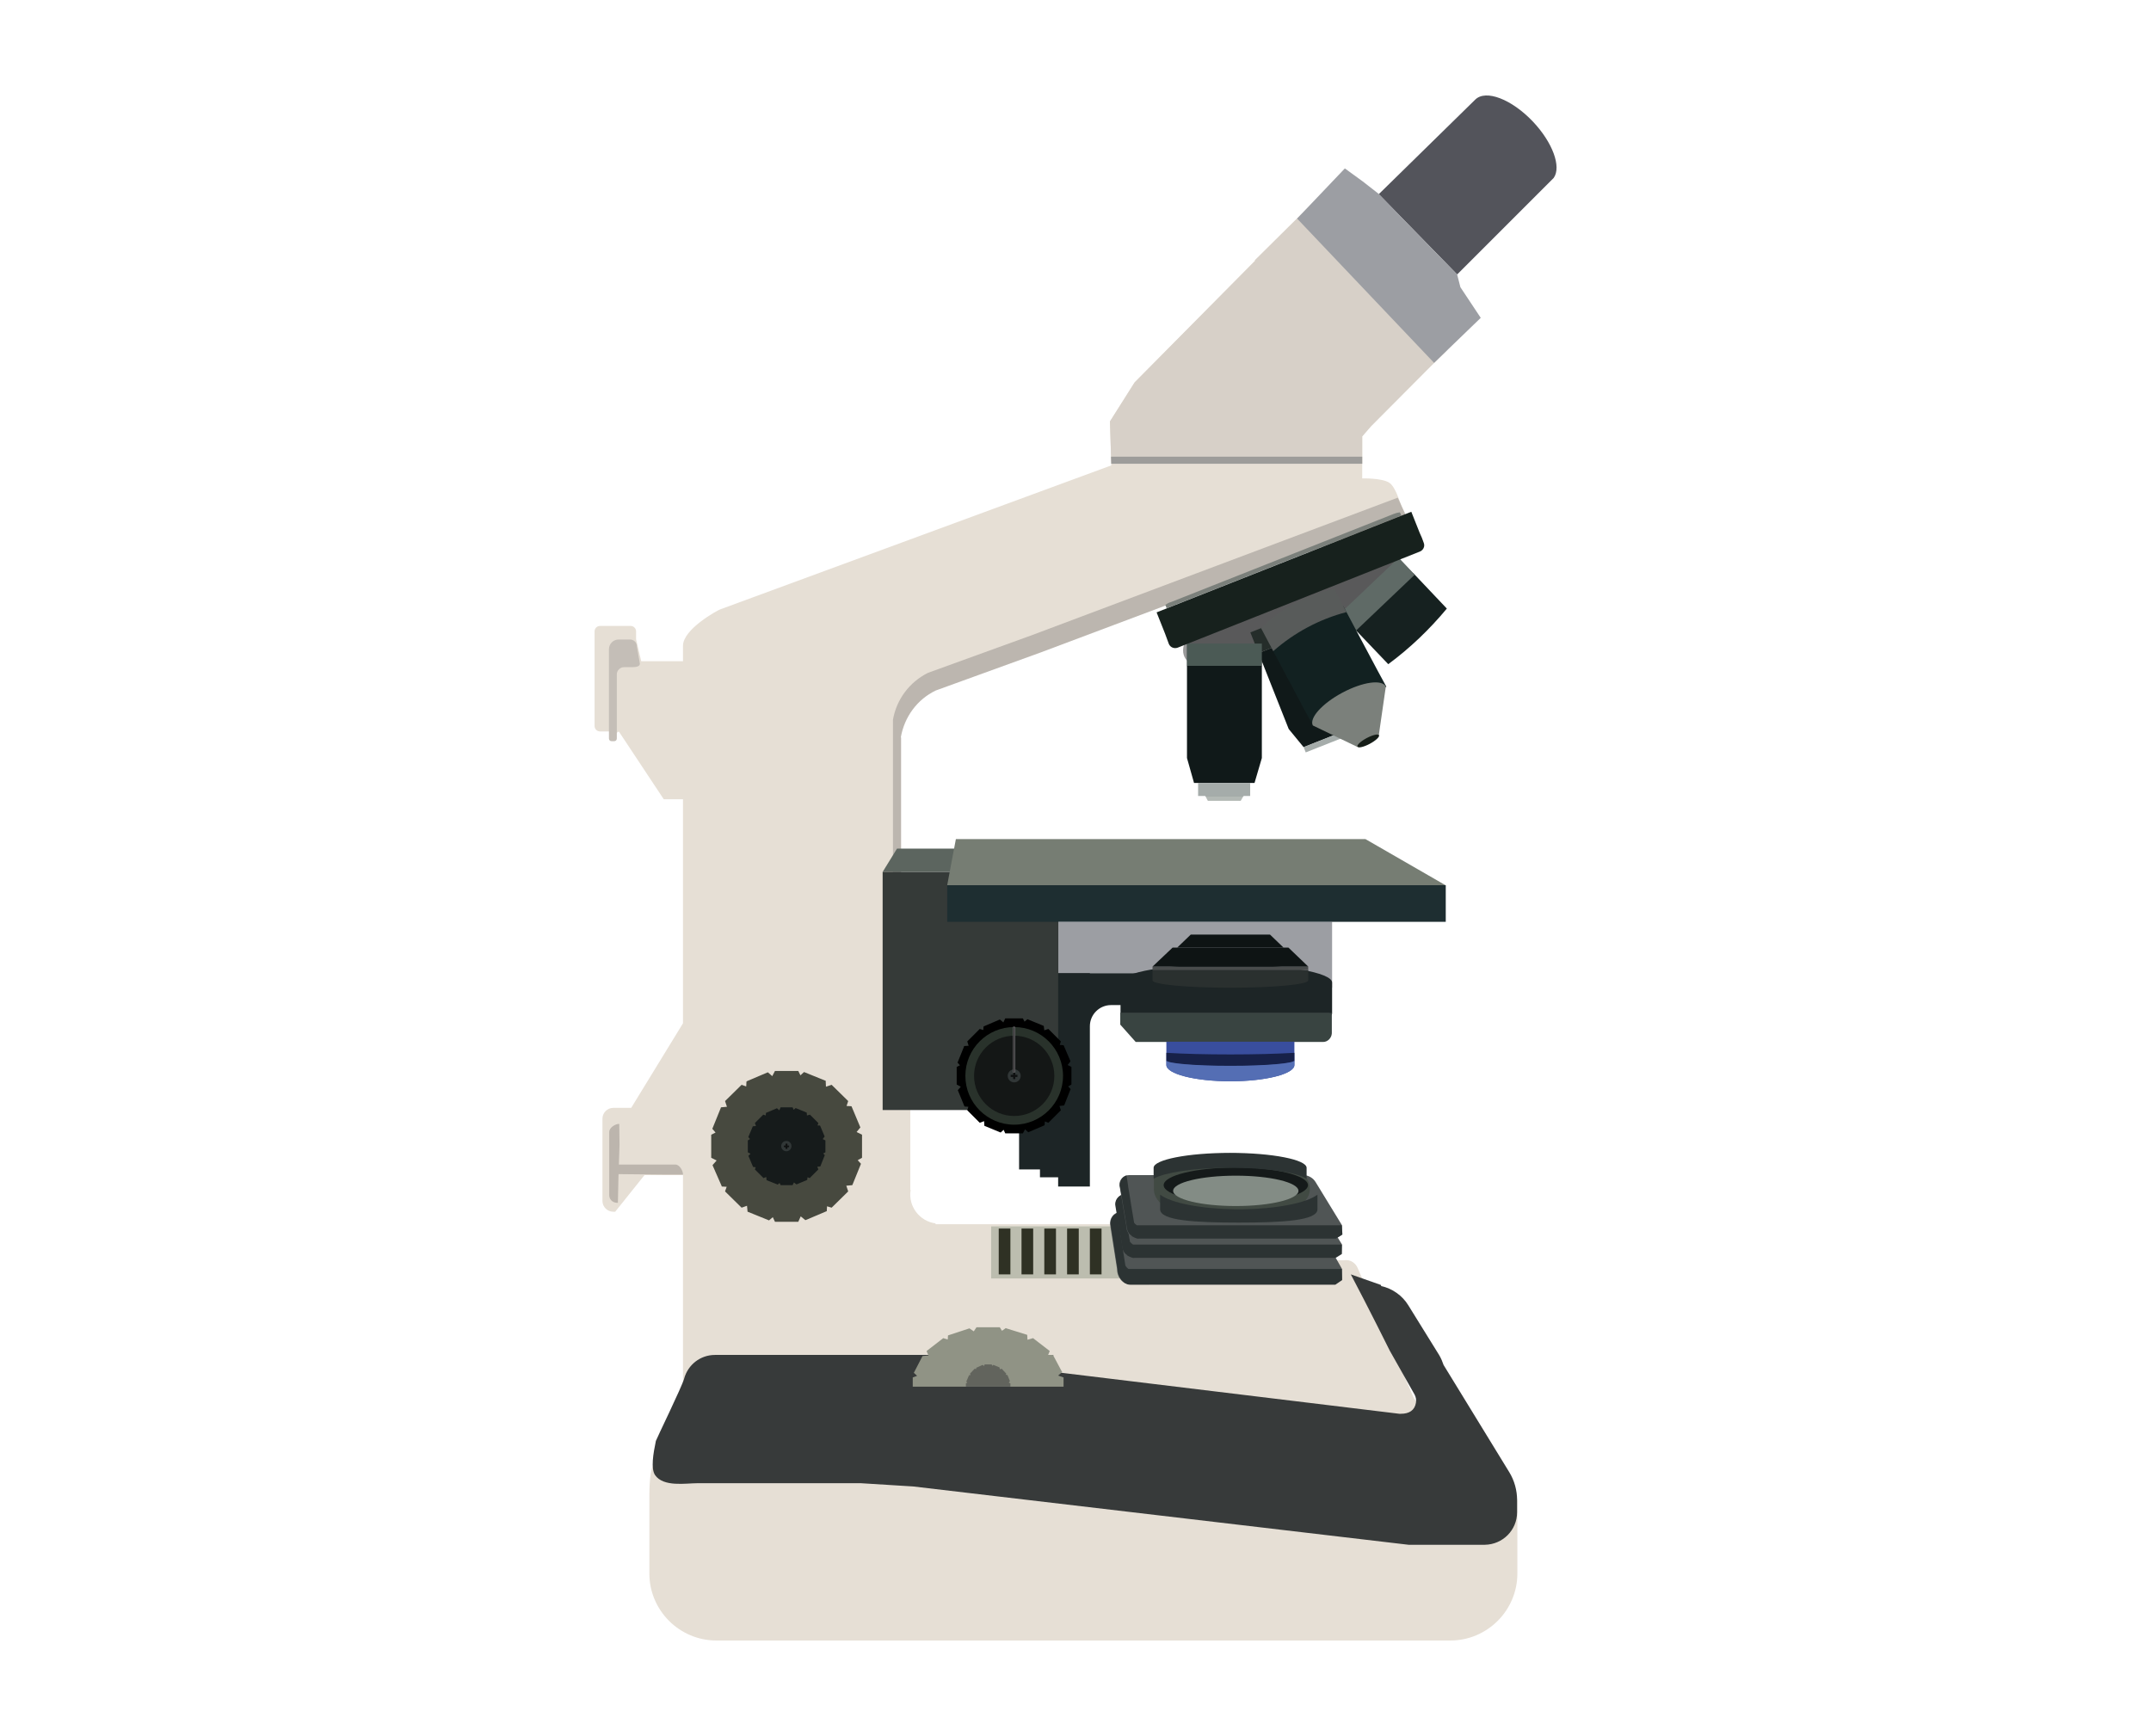
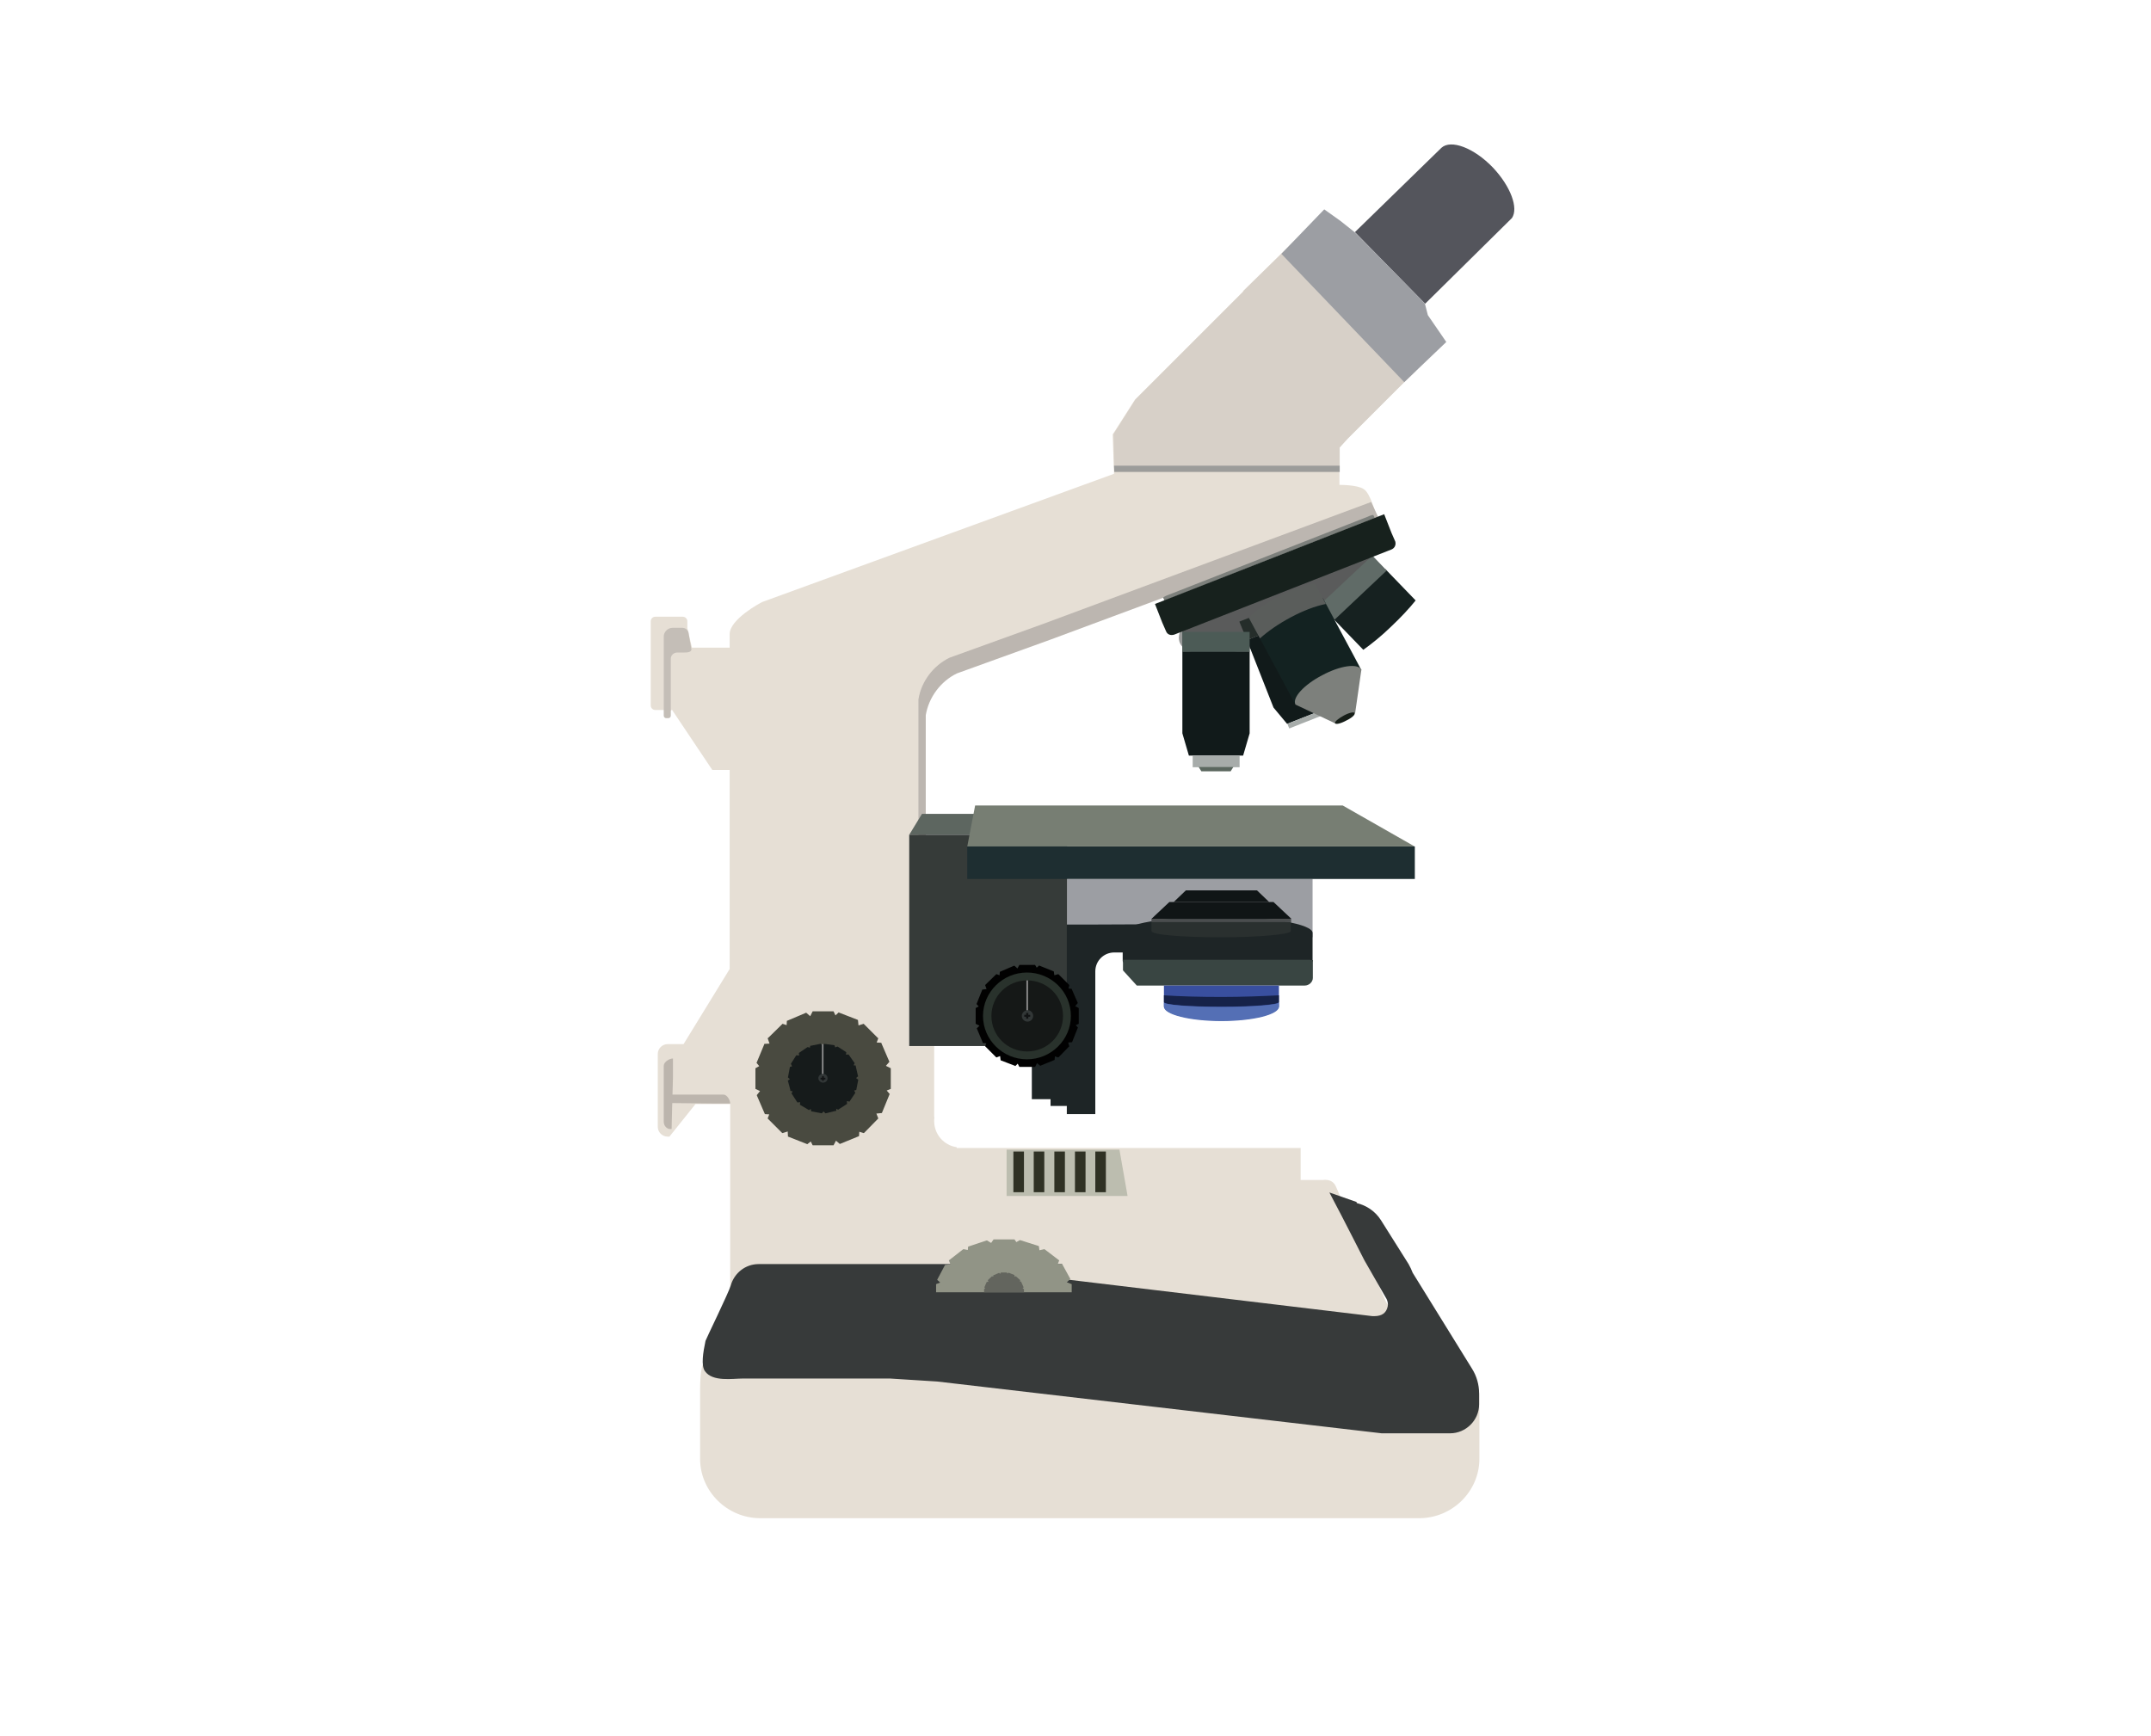
- <svg xmlns="http://www.w3.org/2000/svg" version="1.1" id="body" x="0px" y="0px" viewBox="0 0 793 640.1" style="enable-background:new 0 0 793 640.1;" xml:space="preserve">
-   <style type="text/css">
- 	.st0{fill:#E6DFD5;}
- 	.st1{fill:none;}
- 	.st2{fill:#BCB6AF;}
- 	.st3{fill:#ADA598;}
- 	.st4{fill:#D7D0C8;}
- 	.st5{fill:#9D9C9A;}
- 	.st6{fill:#BCB5AD;}
- 	.st7{fill:#C4BEB7;}
- 	.st8{fill:#373A3A;}
- 	.st9{fill:#53545B;}
- 	.st10{fill:#9C9EA3;}
- 	.st11{fill:#5C655F;}
- 	.st12{fill:#353A38;}
- 	.st13{fill:#1E2E31;}
- 	.st14{fill:#767D73;}
- 	.st15{fill:#47493F;}
- 	.st16{fill:#909385;}
- 	.st17{fill:#62645D;}
- 	.st18{fill:#161B1B;}
- 	.st19{fill:#313737;}
- 	.st20{fill:#0F1111;}
- 	.st21{fill:#1D2526;}
- 	.st22{fill:#2A302F;}
- 	.st23{fill:#494C4C;}
- 	.st24{fill:#0E1414;}
- 	.st25{fill:#394441;}
- 	.st26{fill:#394E9E;}
- 	.st27{fill:#172149;}
- 	.st28{fill:#546EB4;}
- 	.st29{fill:#29322B;}
- 	.st30{fill:#141716;}
- 	.st31{fill:#231F20;stroke:#6D6E71;stroke-width:0.25;stroke-miterlimit:10;}
- 	.st32{fill:#999999;}
- 	.st33{fill:#59595A;}
- 	.st34{fill:#101919;}
- 	.st35{fill:#A5ACAA;}
- 	.st36{fill:#252D2A;}
- 	.st37{fill:#162120;}
- 	.st38{fill:#5F6A66;}
- 	.st39{fill:#122121;}
- 	.st40{fill:#7B807B;}
- 	.st41{fill:#151D17;}
- 	.st42{fill:#585B5A;}
- 	.st43{opacity:0.46;fill:#5A665E;enable-background:new    ;}
- 	.st44{fill:#4B5A55;}
- 	.st45{fill:#17211D;}
- 	.st46{fill:#BCBDAF;}
- 	.st47{fill:#2F3124;}
- 	.st48{fill:#505555;}
- 	.st49{fill:#2C3333;}
- 	.st50{fill:#414A43;}
- 	.st51{fill:#151A1A;}
- 	.st52{fill:#838C85;}
- </style>
-   <path class="st0" d="M534.7,529.4c0,0-12.6-11.8-13.6-14.2l-20.6-47.7c-0.6-1.4-1.9-2.5-3.4-2.8l0,0H497c-0.6-0.1-1.1-0.1-1.7,0  h-9.1v-13.3H344.9v-0.3c-5.9-0.8-10.1-6.3-9.2-12.2c0-0.1,0-0.1,0-0.2h-0.1v-29.5h-4.4V270.9c1.3-7.5,6-14,12.9-17.3l38.6-14  L517.3,189c0,0-2.3-9.2-5.1-11c-2.8-1.8-10-1.6-10-1.6v-15.5l3.3-3.8l20.3-20.4l7.6-7.5l-5.6-9.3l-8.2-10l-5.8-6.5l-10.7-11.5  l-10.8-11.7l-8-5.7L462.6,96l0.1,0.1L418.3,141l-9.1,14.4l0.5,16.2l-144.2,53.1c-1.1,0.4-13.7,7.3-13.7,13.4v5.7h-15.4l-1.9-8.1  v-2.9c0-1.1-0.9-2-2-2h-11.3c-1.1,0-2,0.9-2,2v34.9c0,1.1,0.9,2,2,2h5.8v0.7l1-0.6h0.2l16.5,24.9h7.1v82.6l-19.1,31.2h-6.6  c-2.2,0-4,1.8-4,4v30.3c0,2.2,1.8,4,4,4h0.7l10.8-13.5l0.2,0h14V530c0,0.9,0.1,1.7,0.3,2.6c-4.6,2.6-9.2,3-11.4,7.8  c-1.4,3.1-1.3,10.1-1.3,13.7v26.1c0,13.6,11.1,24.7,24.7,24.7h270.6c13.6,0,24.7-11.1,24.7-24.7v-26.1  C559.4,545.2,548.3,529.4,534.7,529.4z" />
-   <line class="st1" x1="336.6" y1="410.2" x2="333.6" y2="410.2" />
-   <path class="st2" d="M332.1,271.9c1.3-7.5,6-14,12.9-17.3l38.6-14L518.3,190l-3-6.5l-134.6,50.6l-38.6,14  c-6.8,3.4-11.6,9.8-12.9,17.3v138.3h3V271.9z" />
-   <path class="st3" d="M440.7,142.1c3.2,0,3.2-5,0-5S437.5,142.1,440.7,142.1L440.7,142.1z" />
-   <polygon class="st4" points="502.2,171 502.2,160.9 505.5,157.1 525.8,136.7 533.3,129.2 527.8,119.9 519.6,109.9 513.8,103.4   503.1,91.9 492.3,80.2 484.3,74.5 462.6,96 462.8,96.1 418.3,141 409.2,155.4 409.7,171 " />
-   <polygon class="st5" points="409.6,168.4 409.7,171 502.2,171 502.2,168.4 " />
-   <path class="st6" d="M228.3,414.4c-1.5,0-3.7,1.4-3.7,3v23.1c-0.1,1.6,1.1,2.9,2.7,3h0.5l0.2-9.4l0.4-12L228.3,414.4L228.3,414.4z" />
-   <path class="st6" d="M251.8,433.1c0-1.5-1.3-3.7-2.8-3.7h-21.2c-1.5,0-2.8,1.2-2.8,2.7v0.8l19.6,0.2H251.8L251.8,433.1z" />
-   <path class="st7" d="M232.2,235.8h-4.1c-2,0-3.6,1.6-3.6,3.6l0,0v32.9c0,0.6,0.4,1,1,1h0.9c0.6,0,1-0.4,1-1v-23.6  c0-1.5,1.2-2.7,2.7-2.7h2.1c1.4,0,3.7,0.1,3.7-1.3l-1.1-6.3C234.8,236.9,233.7,235.8,232.2,235.8z" />
-   <path class="st8" d="M532.2,503.3c-0.4-1.2-0.9-2.4-1.6-3.6l-11.4-18.4c-2.2-3.6-5.9-6.2-10-7.1l-0.1-0.4l-11.1-3.9  c6.6,12.5,13.9,27.2,14.4,28.2l9.1,16.1c0.5,0.9,0.7,2,0.5,3.1c-0.5,2.7-2.4,4-5.6,4h-0.5l-130.2-15.8c0.3-2.2,1.3-4.2,2.7-5.9  H263.6c-5.4,0-10,3.6-11.4,8.8c-0.8,2.9-10.2,22.2-10.4,22.9c-1,4.8-1.9,10.2-0.3,12.6c3.1,4.5,11.4,3,15.5,3h60.4l19.3,1.2  l182.6,21.5h28.1c6.6-0.1,11.9-5.4,11.9-12v-4.5c0-3.6-1-7.2-2.9-10.3L532.2,503.3z" />
-   <path class="st9" d="M565.1,44.8c-7.8-8.2-17.3-11.9-21.2-8.1l-35.6,34.9l28.9,29.6l35.6-35.6C575.7,61.5,572.4,52.5,565.1,44.8z" />
-   <polygon class="st10" points="508.3,71.5 502.4,66.9 495.8,62.1 478.2,80.6 528.7,133.8 545.9,117.2 538.4,105.9 537.2,101.2   521.1,84.7 " />
-   <rect x="390.2" y="339.9" class="st10" width="100.9" height="24.3" />
-   <polygon class="st11" points="390.2,321.5 325.4,321.5 330.7,312.9 390.2,312.9 " />
-   <polygon class="st12" points="325.4,321.5 325.4,409.3 375.8,409.3 375.8,394.1 390.2,394.1 390.2,321.5 " />
-   <rect x="349.2" y="326.4" class="st13" width="183.8" height="13.5" />
-   <polygon class="st14" points="352.4,309.4 503.4,309.4 532.9,326.4 349.2,326.4 " />
-   <polygon class="st15" points="315.8,417.4 317.2,415.7 317.1,415.5 314,408.1 313.9,407.9 312.1,407.8 312.7,406 312.5,405.8   306.8,400.2 306.6,400 304.5,400.7 304.4,398.5 304.1,398.4 296.7,395.4 296.4,395.3 295.1,396.5 294.3,394.9 294,394.9 286,394.9   285.7,394.9 284.7,396.8 283.1,395.4 282.8,395.5 275.5,398.6 275.2,398.8 275.1,400.6 273.4,400 273.2,400.2 267.5,405.8   267.3,406 268,408.1 265.8,408.3 265.7,408.6 262.7,416 262.6,416.2 263.8,417.6 262.2,418.4 262.2,418.7 262.2,426.7 262.2,426.9   264.2,427.9 262.7,429.6 262.8,429.9 266,437.2 266.1,437.5 267.9,437.6 267.3,439.3 267.5,439.5 273.2,445.1 273.4,445.3   275.4,444.6 275.6,446.8 275.9,446.9 283.3,449.9 283.5,450 284.9,448.8 285.7,450.5 286,450.5 294,450.5 294.3,450.5 295.2,448.5   296.9,449.9 297.2,449.8 304.5,446.7 304.8,446.6 304.9,444.8 306.6,445.3 306.8,445.1 312.5,439.5 312.7,439.3 312,437.2   314.2,437 314.3,436.8 317.3,429.4 317.4,429.1 316.2,427.8 317.8,426.9 317.8,426.7 317.8,418.7 317.8,418.4 " />
-   <polygon class="st16" points="392.1,511.3 392.1,508.2 392.1,507.9 390.1,507.2 391.6,505.9 391.4,505.6 388.3,499.8 388.2,499.6   386.4,499.6 387,498.2 386.8,498 381.1,493.6 380.9,493.4 378.8,494 378.7,492.2 378.4,492.1 371,489.8 370.8,489.7 369.4,490.7   368.6,489.4 368.3,489.4 360.3,489.4 360,489.4 359,490.9 357.4,489.8 357.1,489.9 349.8,492.3 349.5,492.4 349.4,493.9   347.7,493.4 347.5,493.6 341.8,498 341.6,498.2 342.3,499.8 340.1,500 340,500.2 337,506 336.9,506.2 338.1,507.3 336.5,507.9   336.5,508.2 336.5,511.3 " />
-   <polygon class="st17" points="372.5,511.3 372.5,510.1 372.5,510.1 371.9,509.8 372.3,509.3 372.3,509.2 371.4,507 371.3,507   370.8,506.9 371,506.4 370.9,506.4 369.3,504.7 369.2,504.7 368.6,504.9 368.5,504.2 368.5,504.2 366.3,503.3 366.2,503.3   365.8,503.6 365.6,503.1 365.5,503.1 363.1,503.1 363,503.1 362.8,503.7 362.3,503.3 362.2,503.3 360,504.3 359.9,504.3   359.9,504.8 359.4,504.7 359.3,504.7 357.7,506.4 357.6,506.4 357.8,507 357.2,507.1 357.2,507.2 356.3,509.3 356.2,509.4   356.6,509.8 356.1,510.1 356.1,510.1 356.1,511.3 " />
-   <polygon class="st18" points="303.3,420 304,419.1 304,419 302.4,415.2 302.3,415 301.4,415 301.7,414.1 301.6,414 298.7,411.1   298.6,411 297.5,411.3 297.4,410.2 297.3,410.2 293.4,408.6 293.3,408.6 292.6,409.2 292.2,408.3 292,408.3 287.9,408.3   287.8,408.3 287.3,409.4 286.4,408.6 286.3,408.7 282.5,410.3 282.4,410.3 282.3,411.3 281.4,411 281.3,411.1 278.4,414   278.3,414.1 278.7,415.2 277.5,415.3 277.5,415.4 275.9,419.2 275.9,419.3 276.5,420 275.7,420.5 275.7,420.6 275.7,424.7   275.7,424.9 276.7,425.4 275.9,426.2 276,426.4 277.6,430.2 277.7,430.3 278.6,430.4 278.3,431.2 278.4,431.3 281.3,434.2   281.4,434.4 282.5,434 282.6,435.1 282.7,435.2 286.5,436.7 286.7,436.8 287.4,436.2 287.8,437 287.9,437 292,437 292.2,437   292.7,436 293.6,436.7 293.7,436.7 297.5,435.1 297.6,435 297.7,434.1 298.6,434.4 298.7,434.2 301.6,431.3 301.7,431.2   301.3,430.2 302.4,430.1 302.5,429.9 304,426.1 304.1,426 303.5,425.3 304.3,424.9 304.3,424.7 304.3,420.6 304.3,420.5 " />
-   <circle class="st19" cx="289.9" cy="422.6" r="1.9" />
-   <polygon class="st20" points="290.9,422.4 290.3,422.4 290.3,421.7 289.6,421.7 289.6,422.4 289,422.4 289,423 289.6,423   289.6,423.6 290.3,423.6 290.3,423 290.9,423 " />
-   <path class="st21" d="M401.8,358.8h-11.7v50.3h-14.4v22.1h7.7v2.9h6.7v3.4h11.7v-59.1c0-4.3,3.5-7.8,7.8-7.8h17.8v-11.7H401.8z" />
-   <path class="st21" d="M452.1,355.5c-21.5,0-39,3-39,6.8v11.4c0,2.8,17.5,5.1,39,5.1s39-2.3,39-5.1v-11.4  C491.1,358.6,473.6,355.5,452.1,355.5z" />
-   <path class="st22" d="M424.9,357.7v3.8c0,1.5,12.8,2.7,28.7,2.7s28.7-1.2,28.7-2.7v-3.8H424.9z" />
-   <rect x="424.9" y="356.4" class="st23" width="57.4" height="1.3" />
-   <polygon class="st24" points="475,349.4 462.4,349.4 458,349.4 449.2,349.4 434.4,349.4 432.3,349.4 424.9,356.4 434.4,356.4   449.2,356.4 458,356.4 462.4,356.4 482.3,356.4 " />
-   <polygon class="st24" points="468.2,344.6 459.6,344.6 456.6,344.6 450.6,344.6 440.5,344.6 439,344.6 434,349.4 440.5,349.4   450.6,349.4 456.6,349.4 459.6,349.4 473.2,349.4 " />
-   <path class="st25" d="M490.2,373.4h-77.2v4.4l5.7,6.4h68.9c1.8,0.1,3.3-1.4,3.4-3.2c0,0,0,0,0,0v-7.5H490.2z" />
-   <path class="st26" d="M430,384.1v8.6c0,3.3,10.6,6,23.6,6s23.6-2.7,23.6-6v-8.6H430z" />
-   <path class="st27" d="M453.6,388.8c-8.8,0-17-0.2-23.6-0.6v2.9c0,1.1,10.6,2,23.6,2s23.6-0.9,23.6-2v-2.9  C470.5,388.6,462.4,388.8,453.6,388.8z" />
-   <path class="st28" d="M453.6,393c-13,0-23.6-0.9-23.6-2v1.7c0,3.3,10.6,6,23.6,6s23.6-2.7,23.6-6V391  C477.2,392.1,466.6,393,453.6,393z" />
-   <polygon points="393.6,392.7 394.6,391.4 394.6,391.2 392.2,385.6 392.1,385.4 390.7,385.3 391.1,384 391,383.9 386.7,379.6   386.5,379.4 385,379.9 384.8,378.3 384.6,378.2 379,375.9 378.8,375.8 377.7,376.7 377.1,375.5 376.9,375.5 370.8,375.5   370.6,375.5 369.9,377 368.6,375.9 368.4,376 362.8,378.4 362.6,378.5 362.5,379.8 361.2,379.4 361,379.6 356.7,383.9 356.6,384   357.1,385.6 355.4,385.7 355.4,385.9 353.1,391.6 353,391.8 353.9,392.8 352.7,393.4 352.7,393.6 352.7,399.7 352.7,399.9   354.2,400.7 353.1,402 353.2,402.2 355.5,407.8 355.6,408 357,408.1 356.6,409.4 356.7,409.5 361,413.8 361.2,414 362.8,413.4   362.9,415.1 363.1,415.2 368.7,417.5 368.9,417.6 370,416.6 370.6,417.9 370.8,417.9 376.9,417.9 377.1,417.9 377.9,416.4   379.1,417.5 379.3,417.4 384.9,415 385.1,414.9 385.2,413.5 386.5,414 386.7,413.8 391,409.5 391.1,409.4 390.6,407.8 392.3,407.6   392.4,407.4 394.6,401.8 394.7,401.6 393.8,400.6 395,399.9 395,399.7 395,393.6 395,393.4 " />
-   <circle class="st29" cx="373.9" cy="396.7" r="18" />
-   <circle class="st30" cx="373.9" cy="396.7" r="14.8" />
-   <circle class="st19" cx="373.9" cy="396.7" r="2.4" />
-   <rect x="373.6" y="378.7" class="st31" width="0.5" height="16.8" />
-   <polygon class="st20" points="375.1,396.3 374.3,396.3 374.3,395.5 373.5,395.5 373.5,396.3 372.6,396.3 372.6,397.1 373.5,397.1   373.5,397.9 374.3,397.9 374.3,397.1 375.1,397.1 " />
-   <ellipse transform="matrix(0.9172 -0.3984 0.3984 0.9172 -50.0542 208.4766)" class="st32" cx="476.6" cy="224.7" rx="43.6" ry="14.9" />
-   <rect x="437.6" y="226.6" class="st33" width="27.6" height="19" />
-   <rect x="489.3" y="205.9" transform="matrix(0.7243 -0.6895 0.6895 0.7243 -9.4731 407.0324)" class="st33" width="29.8" height="18.9" />
-   <path class="st33" d="M462.6,227.3l6.8,12.8c7-7.8,16.6-12.9,27-14.4l-6.8-12.8C478.9,213.5,469.1,218.8,462.6,227.3z" />
-   <polygon class="st34" points="464,240.8 475.1,268.8 480.6,275.5 501.3,267.3 500.8,258.7 489.7,230.6 " />
-   <rect x="480.2" y="271.3" transform="matrix(0.9299 -0.3678 0.3678 0.9299 -65.7215 199.815)" class="st35" width="22.2" height="2.1" />
-   <rect x="461.5" y="227.8" transform="matrix(0.9299 -0.3678 0.3678 0.9299 -51.9725 191.0858)" class="st36" width="27.6" height="8.2" />
-   <path class="st37" d="M499.3,231.8l12.5,13.1c8-5.9,15.2-12.8,21.6-20.5l-12.4-13.1L499.3,231.8z" />
-   <rect x="492.9" y="214.8" transform="matrix(0.7243 -0.6895 0.6895 0.7243 -11.0579 410.4963)" class="st38" width="29.8" height="8.6" />
-   <path class="st39" d="M480.1,227.6c-7.5,4-12.7,8.7-11.7,10.6l6.1,11.5l6.5,12.2l3.1,5.7l27-14.4l-3.1-5.7l-6.5-12.2l-6.1-11.5  C494.4,221.9,487.6,223.6,480.1,227.6z" />
-   <path class="st40" d="M494.9,255.4c-7.5,4-12.3,9.4-10.9,12.1l16.4,7.9l2.6-1.4l2.7-1.4l2.6-1.4l2.6-18  C509.6,250.4,502.4,251.4,494.9,255.4z" />
-   <ellipse transform="matrix(0.8825 -0.4704 0.4704 0.8825 -69.2301 269.3795)" class="st41" cx="504.4" cy="273.2" rx="4.5" ry="1.2" />
-   <path class="st42" d="M464.9,231.6l4.5,8.5c7.7-6.8,17-11.8,27-14.4l-4.5-8.5C481.7,219.3,472.3,224.3,464.9,231.6z" />
-   <polygon class="st34" points="437.6,245.5 437.6,279.5 440.2,288.7 462.5,288.7 465.2,279.5 465.2,245.5 " />
-   <rect x="441.7" y="288.7" class="st35" width="19.2" height="4.8" />
-   <polygon class="st43" points="456.2,293.4 451.6,293.4 451.2,293.4 449.3,293.4 444.3,293.4 445.3,295.3 449.3,295.3 451.2,295.3   451.6,295.3 455.1,295.3 457.4,295.3 458.5,293.4 " />
-   <rect x="437.6" y="237.3" class="st44" width="27.6" height="8.2" />
-   <path class="st40" d="M516.6,190.1l-0.3-0.8l-0.1-0.2l-0.1-0.2c-0.8,0.1-1.6,0.3-2.3,0.6l-82.1,32.5c-0.8,0.2-1.5,0.6-2.1,1.1  l0.1,0.2l0.1,0.2l0.3,0.8L516.6,190.1z" />
-   <path class="st45" d="M426.4,225.8l3.1,7.8l0.7,1.9l0.7,1.9c0.5,1.3,2,1.9,3.3,1.4l89.2-35.4c1.3-0.5,2-1.9,1.5-3.2l-0.7-1.9  l-0.8-1.8l-3.1-7.8L426.4,225.8z" />
-   <polygon class="st46" points="411.7,452.2 365.4,452.2 365.4,471.4 415.1,471.4 " />
-   <rect x="368.2" y="453" class="st47" width="4.3" height="16.9" />
-   <rect x="376.6" y="453" class="st47" width="4.3" height="16.9" />
-   <rect x="385" y="453" class="st47" width="4.3" height="16.9" />
-   <rect x="393.4" y="453" class="st47" width="4.3" height="16.9" />
-   <rect x="401.8" y="453" class="st47" width="4.3" height="16.9" />
-   <path class="st48" d="M492.2,473.5l2.5-1.7V468l0,0c0-0.1,0-0.2,0-0.2l-10-17.7c-0.9-1.8-2.7-3-4.8-3.1h-67c-2.3,0-4,2.3-3.6,4.8  l2.5,16c0,3.2,2.2,5.8,4.8,5.8L492.2,473.5L492.2,473.5z" />
-   <path class="st49" d="M494.7,468c0,0,0-0.1,0-0.1H416c-0.4-0.3-0.8-0.7-1.1-1.2l0,0c-0.5-3-1.7-11-1.7-11l-0.2-1.3l-0.4-2.6  c0-0.1,0-0.2,0-0.3l-0.6-4.3c-1.8,0.7-2.9,2.7-2.5,4.6c0,0,2.5,16.1,2.5,16.1l0,0c0,1.5,0.5,2.9,1.4,4l0.1,0.1  c0.2,0.2,0.4,0.4,0.6,0.6c0.1,0.1,0.2,0.1,0.2,0.2c0.2,0.1,0.4,0.3,0.6,0.4c0.2,0.1,0.3,0.1,0.5,0.2c0.1,0.1,0.3,0.1,0.4,0.2  c0.3,0.1,0.7,0.1,1,0.1h75.5l2.5-1.7L494.7,468L494.7,468L494.7,468z" />
-   <path class="st48" d="M492.3,463.9l2.4-1.5V459l0,0c0-0.1,0-0.2,0-0.2L485,443c-1-1.6-2.7-2.7-4.6-2.7h-65.5c-2,0-3.6,1.7-3.6,3.7  c0,0.2,0,0.4,0.1,0.6l2.4,14.2c-0.1,2.7,2,5,4.7,5.1L492.3,463.9L492.3,463.9z" />
-   <path class="st49" d="M494.7,459c0,0,0-0.1,0-0.1h-77c-0.4-0.3-0.8-0.6-1.1-1l0,0c-0.5-2.7-1.7-9.8-1.7-9.8l-0.2-1.2l-0.4-2.3  c0-0.1,0-0.2,0-0.3l-0.6-3.8c-1.7,0.6-2.8,2.3-2.5,4.1c0,0,2.4,14.3,2.4,14.3l0,0c0,1.3,0.5,2.6,1.4,3.5l0.1,0  c0.2,0.2,0.4,0.4,0.6,0.6l0.2,0.1c0.2,0.1,0.4,0.2,0.6,0.3c0.2,0.1,0.3,0.1,0.5,0.2c0.4,0.2,0.9,0.3,1.4,0.2h73.8l2.4-1.5L494.7,459  L494.7,459L494.7,459z" />
-   <path class="st48" d="M492.3,456.8l2.4-1.5v-3.4l0,0c0-0.1,0-0.2,0-0.2l-9.6-15.7c-0.9-1.6-2.7-2.7-4.6-2.7h-64.3  c-2,0-3.6,1.7-3.5,3.7c0,0.2,0,0.4,0.1,0.6l2.4,14.2c-0.1,2.7,1.9,5,4.6,5.1H492.3z" />
-   <path class="st49" d="M494.7,451.9c0,0,0-0.1,0-0.1h-75.6c-0.4-0.3-0.8-0.6-1-1l0,0c-0.5-2.7-1.6-9.8-1.6-9.8l-0.2-1.2l-0.4-2.3  c0-0.1,0-0.2,0-0.3l-0.6-3.8c-1.7,0.6-2.7,2.3-2.4,4.1c0,0,2.4,14.3,2.4,14.3l0,0c0,1.3,0.5,2.6,1.4,3.5l0.1,0  c0.2,0.2,0.4,0.4,0.6,0.6l0.2,0.1c0.2,0.1,0.4,0.2,0.6,0.3c0.1,0.1,0.3,0.1,0.5,0.2c0.4,0.2,0.9,0.3,1.3,0.2h72.5l2.4-1.5  L494.7,451.9L494.7,451.9L494.7,451.9z" />
-   <path class="st50" d="M482.9,438.5c0,7.3-13.5,11.5-29.3,11.5s-28.2-4.2-28.2-11.5v-3.9c0-6.7,15.4-9.3,28.8-9.3s24.2,3.7,27.6,9.3  C482.5,435.7,482.9,437.1,482.9,438.5z" />
-   <ellipse class="st51" cx="455.6" cy="437" rx="26.6" ry="6.5" />
-   <path class="st49" d="M452.1,430.6h2.9c12.4,0.1,22.9,1.7,26.7,4v-4c0-3-12.6-5.5-28.2-5.5s-28.2,2.5-28.2,5.5v4  C429.2,432.4,439.7,430.7,452.1,430.6z" />
-   <ellipse class="st52" cx="455.6" cy="439.1" rx="23.1" ry="5.6" />
-   <path class="st49" d="M458.2,445.9h-3c-12.8-0.2-23.6-2.4-27.5-5.4v5.4c0,4.2,13,4.9,29,4.9s29-0.7,29-4.9v-5.4  C481.8,443.5,471,445.7,458.2,445.9z" />
+ <svg xmlns="http://www.w3.org/2000/svg" version="1.1" id="microscopeSide" x="0px" y="0px" viewBox="0 0 793 640.1" style="enable-background:new 0 0 793 640.1;" xml:space="preserve">
+   <g id="frameSide">
+     <path style="fill:#E6DFD5;" d="M523.1,492.5c0,0-11.4-10.5-12.2-12.6l-18.4-42.4c-0.6-1.4-1.7-2.2-3.1-2.4l0,0h-0.1   c-0.5-0.1-1-0.1-1.6,0h-8.2v-11.8H352.7v-0.3c-4.8-0.7-8.3-4.8-8.3-9.6c0-0.5,0-1,0.1-1.5h-0.1v-26.2h-4V262.8   c1.1-6.6,5.5-12.5,11.5-15.4l34.6-12.5l120.8-44.9c0,0-2-8.2-4.6-9.7c-2.5-1.6-8.9-1.5-8.9-1.5V165l3-3.3l18.1-18.1l6.8-6.7l-5-8.2   l-7.4-8.9l-5.2-5.8l-9.6-10.2l-9.7-10.4l-7.2-5l-19.4,19l0.1,0.1l-39.9,39.9l-8.2,12.8l0.5,14.5l-129.5,47.2   c-1,0.4-12.2,6.5-12.2,11.9v5h-13.9l-1.7-7.2v-2.5c0-1-0.8-1.7-1.7-1.7h-10.1c-1,0-1.7,0.8-1.7,1.7v31c0,1,0.8,1.7,1.7,1.7h5.1v0.6   l0.9-0.6h0.2l14.8,22.1h6.4v73.4L252,385h-5.9c-1.9,0-3.6,1.6-3.6,3.6v26.9c0,1.9,1.6,3.6,3.6,3.6h0.7l9.6-12h0.2h12.6v86.2   c0,0.8,0.1,1.6,0.3,2.3c-4.2,2.3-8.2,2.6-10.2,7c-1.3,2.7-1.2,9-1.2,12.1v23.2c0,12,10,21.9,22.2,21.9h242.9   c12.2,0,22.2-9.9,22.2-21.9v-23.2C545.2,506.6,535.2,492.5,523.1,492.5" />
+     <line style="fill:none;" x1="345.2" y1="386.6" x2="342.5" y2="386.6" />
+     <path style="fill:#BCB6B0;" d="M341.3,263.7c1.1-6.6,5.5-12.5,11.5-15.4l34.6-12.5l120.8-44.9l-2.7-5.8l-120.8,44.9l-34.6,12.5   c-6,2.9-10.5,8.8-11.5,15.4v122.9h2.7V263.7L341.3,263.7z" />
+     <path style="fill:#ADA598;" d="M438.7,148.4c2.9,0,2.9-4.5,0-4.5C435.8,143.9,435.8,148.4,438.7,148.4" />
+     <polygon style="fill:#D7D0C8;" points="493.9,174 493.9,165 496.9,161.7 515.1,143.5 521.9,136.8 516.9,128.6 509.5,119.6    504.3,113.9 494.7,103.6 485,93.3 477.8,88.3 458.4,107.3 458.5,107.4 418.6,147.3 410.5,160.1 410.8,174  " />
+     <polygon style="fill:#9C9C9A;" points="410.7,171.7 410.8,174 493.9,174 493.9,171.7  " />
+     <path style="fill:#BCB5AD;" d="M248.1,390.3c-1.4,0-3.4,1.3-3.4,2.7v20.6c0,1.5,1.1,2.7,2.4,2.7h0.5l0.2-8.3l0.3-10.7v-5V390.3   L248.1,390.3L248.1,390.3z" />
+     <path style="fill:#BCB5AD;" d="M269.2,406.9c0-1.3-1.2-3.3-2.5-3.3h-19c-1.4,0-2.5,1.1-2.5,2.3v0.8l17.6,0.2h4.7H269.2L269.2,406.9   z" />
+     <path style="fill:#C4BEB7;" d="M251.6,231.5h-3.7c-1.7,0-3.2,1.5-3.2,3.2v3.6v25.6c0,0.5,0.4,0.9,0.9,0.9h0.8   c0.5,0,0.9-0.4,0.9-0.9v-21c0-1.3,1.1-2.3,2.4-2.3h1.9c1.3,0,3.3,0.1,3.3-1.2l-1-5.6C253.9,232.6,252.9,231.5,251.6,231.5" />
+     <path style="fill:#373A3A;" d="M520.8,469.3c-0.4-1.1-0.9-2.1-1.5-3.2l-10.2-16.2c-2.1-3.3-5.3-5.4-8.9-6.3l-0.1-0.4l-10-3.5   c5.9,11.1,12.5,24.3,12.9,25l8.2,14.3c0.4,0.9,0.6,1.8,0.4,2.7c-0.5,2.4-2.1,3.6-5,3.6H506l-116.8-14c0.3-1.9,1.2-3.8,2.4-5.2   h-48.4h-4.5h-59c-4.9,0-9,3.3-10.3,7.9c-0.7,2.5-9.1,19.7-9.3,20.4c-0.9,4.3-1.7,9.1-0.2,11.2c2.8,4,10.2,2.7,14,2.7h54.2l17.4,1.1   l163.9,19.1h25.2c5.8,0,10.7-4.8,10.7-10.7v-4c0-3.2-0.9-6.4-2.6-9.1L520.8,469.3z" />
+     <path style="fill:#7D807C;" d="M506.8,191l-0.3-0.7l-0.1-0.2l-0.1-0.2c0-0.1-1,0.1-2,0.6l-73.7,28.9c-1.1,0.4-1.9,0.9-1.8,1   l0.1,0.2l0.1,0.2l0.3,0.7L506.8,191z" />
+     <polygon style="fill:#BCBDAF;" points="412.7,423.9 371.1,423.9 371.1,441 415.7,441  " />
+     <rect x="373.6" y="424.6" style="fill:#2F3124;" width="3.9" height="15" />
+     <rect x="381.1" y="424.6" style="fill:#2F3124;" width="3.9" height="15" />
+     <rect x="388.7" y="424.6" style="fill:#2F3124;" width="3.9" height="15" />
+     <rect x="396.3" y="424.6" style="fill:#2F3124;" width="3.9" height="15" />
+     <rect x="403.8" y="424.6" style="fill:#2F3124;" width="3.9" height="15" />
+   </g>
+   <g id="ocularLensSide">
+     <path style="fill:#54555C;" d="M550.4,61.8c-7-7.3-15.5-10.5-19-7.3c-0.3,0.3-31.9,31.1-31.9,31.1l25.9,26.4l32-31.6   C559.9,76.7,556.9,68.7,550.4,61.8" />
+     <polygon style="fill:#9C9EA3;" points="499.4,85.6 494.1,81.4 488.2,77.2 472.4,93.6 517.7,140.9 533.2,126.1 526.4,116.2    525.3,111.9 510.9,97.2  " />
+   </g>
+   <g id="stageSide">
+     <rect x="393.4" y="324.1" style="fill:#9C9EA3;" width="90.5" height="21.5" />
+     <polygon style="fill:#5D6660;" points="393.4,307.8 335.2,307.8 339.9,300.1 393.4,300.1  " />
+     <polygon style="fill:#363B39;" points="335.2,307.8 335.2,385.7 380.5,385.7 380.5,372.2 393.4,372.2 393.4,307.8  " />
+     <rect x="356.6" y="312.1" style="fill:#1E2E31;" width="165" height="12" />
+     <polygon style="fill:#777E73;" points="359.5,297 495,297 521.5,312.1 356.6,312.1  " />
+   </g>
+   <g id="lightSwitchSide">
+     <polygon style="fill:#919486;" points="395.1,476.5 395.1,473.7 395.1,473.5 393.3,472.8 394.6,471.6 394.5,471.4 391.7,466.3    391.6,466.1 390,466 390.5,464.7 390.3,464.6 385.2,460.7 385,460.6 383.2,461 383,459.5 382.8,459.4 376.2,457.3 375.9,457.3    374.7,458 374,457 373.7,457 366.6,457 366.3,457 365.4,458.3 363.9,457.4 363.7,457.4 357.1,459.6 356.9,459.7 356.8,460.9    355.2,460.6 355,460.7 350,464.6 349.8,464.7 350.4,466.2 348.4,466.4 348.3,466.6 345.6,471.7 345.5,471.9 346.6,472.9    345.1,473.5 345.1,473.7 345.1,476.5  " />
+     <polygon style="fill:#63655E;" points="377.5,476.5 377.5,475.4 377.5,475.3 377,475.1 377.4,474.6 377.3,474.5 376.5,472.7    376.5,472.6 376,472.5 376.1,472.1 376.1,472 374.5,470.6 374.5,470.6 374,470.7 374,470.1 373.9,470.1 371.9,469.3 371.8,469.3    371.4,469.6 371.2,469.2 371.1,469.2 369.1,469.2 369,469.2 368.7,469.7 368.3,469.3 368.2,469.4 366.3,470.2 366.2,470.2    366.2,470.7 365.7,470.6 365.7,470.6 364.2,472 364.2,472.1 364.4,472.6 363.8,472.7 363.7,472.8 362.9,474.7 362.9,474.7    363.2,475.1 362.8,475.3 362.8,475.4 362.8,476.5  " />
+   </g>
+   <polygon id="coarseKnobSide" style="fill:#494A40;" points="326.6,393 327.9,391.5 327.8,391.3 325,384.8 324.9,384.5 323.2,384.4   323.8,382.8 323.6,382.7 318.6,377.7 318.4,377.5 316.5,378.1 316.3,376.1 316.1,376 309.4,373.4 309.2,373.3 308,374.4   307.3,372.9 307,372.9 299.8,372.9 299.6,372.9 298.7,374.7 297.2,373.4 297,373.5 290.4,376.3 290.1,376.4 290,378 288.5,377.5   288.3,377.7 283.2,382.7 283,382.8 283.7,384.8 281.8,384.9 281.7,385.2 279,391.7 278.9,391.9 279.9,393.1 278.5,393.9   278.5,394.1 278.5,401.2 278.5,401.5 280.2,402.3 279,403.8 279.1,404.1 281.9,410.6 282,410.8 283.6,410.9 283,412.4 283.2,412.6   288.3,417.7 288.5,417.8 290.4,417.2 290.5,419.1 290.8,419.2 297.4,421.8 297.6,421.9 298.9,420.9 299.6,422.3 299.8,422.3   307,422.3 307.3,422.3 308.2,420.6 309.6,421.8 309.9,421.7 316.5,419 316.7,418.9 316.8,417.3 318.4,417.8 318.6,417.7   323.6,412.6 323.8,412.4 323.1,410.6 325.1,410.4 325.2,410.2 327.9,403.6 328,403.4 326.9,402.1 328.4,401.5 328.4,401.2   328.4,394.1 328.4,393.9 " />
+   <g id="fineKnobSide">
+     <polygon style="fill:#161B1B;" points="315.6,397.5 316.4,396.8 316.3,396.7 315.5,393.2 315.5,392.9 314.7,392.8 315.1,392    315,391.9 312.9,388.9 312.8,388.8 311.9,388.9 312,388 311.9,387.9 308.8,385.9 308.7,385.9 307.9,386.2 307.7,385.5 307.6,385.4    303.9,384.9 303.8,384.9 303.2,385.5 302.5,384.8 302.4,384.9 298.9,385.6 298.7,385.6 298.6,386.3 297.8,386.1 297.7,386.1    294.6,388.2 294.5,388.3 294.6,389.2 293.6,389.1 293.5,389.2 291.6,392.2 291.6,392.3 292,393.2 291.2,393.4 291.2,393.5    290.5,397.2 290.5,397.3 291.2,397.9 290.4,398.5 290.5,398.6 291.4,402 291.3,402.2 292.2,402.4 291.8,403.2 291.9,403.3    293.9,406.4 294,406.5 295,406.4 294.9,407.4 295,407.4 298.2,409.3 298.1,409.4 298.9,408.9 299.1,409.8 299.2,409.8 302.9,410.5    303,410.5 303.6,409.8 304.3,410.5 304.4,410.5 308.1,409.6 308.3,409.7 308.3,408.8 309,409.2 309.1,409.1 312.2,407.1 312.3,407    312.2,406 313.2,406.2 313.3,406 315.3,403 315.3,402.9 314.9,402.1 315.7,401.9 315.7,401.8 316.4,398.2 316.4,398.1  " />
+     <path style="fill:#323737;" d="M305.1,397.6c0,1-0.8,1.6-1.7,1.6s-1.7-0.8-1.7-1.6c0-1,0.8-1.6,1.7-1.6   C304.3,395.9,305.1,396.6,305.1,397.6" />
+     <polygon style="fill:#111314;" points="304.3,397.4 303.7,397.4 303.7,396.8 303.1,396.8 303.1,397.4 302.5,397.4 302.5,398    303.1,398 303.1,398.5 303.7,398.5 303.7,398 304.3,398  " />
+     <rect x="303" y="385" style="fill:#8C8C8C;" width="0.6" height="11" />
+   </g>
+   <g id="adjustDHeight">
+     <path style="fill:#1E2526;" d="M403.8,340.9h-10.5v10.4v34.4h-12.9v19.6h6.9v2.5h6v3h10.5v-5.5V403v-4.2v-13.2v-27.4   c0-3.9,3.1-7,7-7h16v-10.4L403.8,340.9L403.8,340.9L403.8,340.9L403.8,340.9z" />
+     <path style="fill:#1E2526;" d="M448.9,338c-19.3,0-35,2.7-35,6v1.3v4.7v4.3c0,2.5,15.6,4.6,35,4.6c19.3,0,35-2,35-4.6v-4.3v-4.7   V344C483.9,340.7,468.3,338,448.9,338" />
+     <path style="fill:#2A302F;" d="M424.5,339.9v3.4c0,1.4,11.5,2.3,25.7,2.3c14.3,0,25.7-1.1,25.7-2.3v-3.4H424.5z" />
+     <rect x="424.5" y="338.8" style="fill:#4A4D4E;" width="51.5" height="1.2" />
+     <polygon style="fill:#101516;" points="469.5,332.6 458.2,332.6 454.2,332.6 446.4,332.6 433.1,332.6 431.1,332.6 424.5,338.8    433.1,338.8 446.4,338.8 454.2,338.8 458.2,338.8 476.1,338.8  " />
+     <polygon style="fill:#101516;" points="463.4,328.3 455.7,328.3 453,328.3 447.6,328.3 438.5,328.3 437.2,328.3 432.7,332.6    438.5,332.6 447.6,332.6 453,332.6 455.7,332.6 467.9,332.6  " />
+     <path style="fill:#394542;" d="M483.1,353.9h-2.3h-3.9h-27.5h-22.5h-5.8h-2h-5.1v3.9l5.1,5.6h8h12H481c1.6,0,3-1.3,3-2.8v-1.9v-1.9   v-2.8H483.1L483.1,353.9z" />
+     <path style="fill:#394F9F;" d="M429.1,363.4v2.5v5.1c0,2.9,9.5,5.3,21.2,5.3s21.2-2.4,21.2-5.3v-5.1v-2.5H429.1z" />
+     <path style="fill:#162249;" d="M450.3,367.6c-7.9,0-15.2-0.2-21.2-0.6v2.5c0,1,9.5,1.7,21.2,1.7s21.2-0.8,21.2-1.7V367   C465.5,367.3,458.2,367.6,450.3,367.6" />
+     <path style="fill:#546FB5;" d="M450.3,371.3c-11.6,0-21.2-0.8-21.2-1.7v1.6c0,2.9,9.5,5.3,21.2,5.3s21.2-2.4,21.2-5.3v-1.6   C471.5,370.5,462,371.3,450.3,371.3" />
+   </g>
+   <g id="draggableDiaphragm">
+     <polygon style="fill:#010101;" points="396.4,371 397.3,369.9 397.3,369.7 395.1,364.7 395.1,364.6 393.9,364.5 394.2,363.3    394.1,363.1 390.3,359.3 390.1,359.2 388.7,359.6 388.5,358.2 388.3,358.1 383.3,356.1 383.1,356 382.2,356.8 381.6,355.8    381.4,355.8 376,355.8 375.8,355.8 375.1,357.1 374,356.1 373.8,356.1 368.7,358.3 368.6,358.4 368.5,359.6 367.4,359.2    367.2,359.3 363.3,363.1 363.2,363.3 363.7,364.7 362.1,364.9 362.1,365 360.1,370 360,370.2 360.8,371.1 359.7,371.7 359.7,371.9    359.7,377.3 359.7,377.5 361.1,378.2 360.1,379.2 360.2,379.4 362.3,384.4 362.3,384.6 363.6,384.7 363.2,385.8 363.3,385.9    367.2,389.8 367.4,389.9 368.7,389.4 368.9,391 369,391 374.2,393 374.3,393.1 375.2,392.2 375.8,393.4 376,393.4 381.4,393.4    381.6,393.4 382.3,392 383.5,393 383.7,392.9 388.6,390.9 388.8,390.8 388.9,389.5 390.1,389.9 390.3,389.8 394.1,385.9    394.2,385.8 393.8,384.4 395.2,384.3 395.3,384.1 397.3,379.1 397.4,378.9 396.6,378 397.7,377.5 397.7,377.3 397.7,371.9    397.7,371.7  " />
+     <path style="fill:#29322C;" d="M394.8,374.6c0,8.8-7.3,16-16.2,16c-8.9,0-16.2-7.2-16.2-16s7.3-16,16.2-16   C387.5,358.6,394.8,365.7,394.8,374.6" />
+     <path style="fill:#151817;" d="M391.9,374.6c0,7.3-5.9,13.1-13.2,13.1c-7.3,0-13.2-5.8-13.2-13.1c0-7.3,5.9-13.1,13.2-13.1   C386,361.5,391.9,367.3,391.9,374.6" />
+     <path style="fill:#323737;" d="M380.9,374.6c0,1.2-1,2.1-2.1,2.1c-1.2,0-2.1-1-2.1-2.1s1-2.1,2.1-2.1   C379.9,372.4,380.9,373.4,380.9,374.6" />
+     <polygon style="fill:#111314;" points="379.8,374.2 379.1,374.2 379.1,373.5 378.3,373.5 378.3,374.2 377.6,374.2 377.6,374.9    378.3,374.9 378.3,375.6 379.1,375.6 379.1,374.9 379.8,374.9  " />
+     <rect x="378.4" y="361.5" style="fill:#8C8C8C;" width="0.6" height="11" />
+   </g>
+   <g id="lensesSide">
+     <path style="fill:#989998;" d="M506.8,206.2c2.9,6.7-10.8,19-30.6,27.6c-19.8,8.5-38.3,10-41.2,3.3c-2.9-6.7,10.8-19,30.6-27.6   C485.4,201,503.9,199.5,506.8,206.2" />
+     <rect x="435.9" y="223.4" style="fill:#5A5B5B;" width="24.8" height="16.9" />
+     <polygon style="fill:#5A5B5B;" points="499.5,198.3 480.2,216.5 491.9,228.6 511.2,210.4  " />
+     <path style="fill:#5A5B5B;" d="M458.3,224l6.1,11.5c2.7-3.2,6.5-6.2,11-8.5s9-3.8,13.3-4.3l-6.1-11.5c-4.4,0.2-9,1.5-13.5,3.8   C464.6,217.4,460.9,220.6,458.3,224" />
+     <polygon style="fill:#111A1A;" points="459.7,236 469.5,260.9 474.5,266.9 493.1,259.6 492.6,251.9 482.7,227  " />
+     <polygon style="fill:#A7ACAA;" points="493.1,259.6 474.6,266.9 475.3,268.6 493.8,261.3  " />
+     <polygon style="fill:#252D2A;" points="479.9,220.2 456.9,229.2 459.7,236 482.7,227  " />
+     <path style="fill:#162120;" d="M491.4,228l11.2,11.6c3.1-2.2,6.7-5.1,10.2-8.5c3.6-3.4,6.7-6.7,9.1-9.7l-11.2-11.6L491.4,228z" />
+     <polygon style="fill:#606B67;" points="505.9,204.9 486.5,223.1 491.9,228.6 511.2,210.4  " />
+     <path style="fill:#132221;" d="M474.1,224.3c-6.7,3.5-11.5,7.8-10.5,9.4l5.5,10.3l5.8,10.8l2.7,5.1l24.3-12.8l-2.7-5.1l-5.8-10.8   l-5.5-10.3C486.9,219.2,480.8,220.8,474.1,224.3" />
+     <path style="fill:#7D807C;" d="M487.4,249c-6.7,3.5-11.1,8.3-9.8,10.8l14.8,7l2.4-1.3l2.4-1.3l2.4-1.3l2.3-16   C500.5,244.5,494.1,245.4,487.4,249" />
+     <path style="fill:#161E18;" d="M499.4,262.9c-0.3-0.5-2.1-0.1-4.1,1s-3.4,2.3-3.1,2.8c0.3,0.5,2.1,0.1,4.1-1   C498.4,264.7,499.7,263.5,499.4,262.9" />
+     <path style="fill:#5A5D5B;" d="M460.4,227.8l4.1,7.6c3-2.7,6.9-5.4,11.4-7.8s8.9-4.1,12.9-4.9l-4.1-7.6c-4.1,0.8-8.5,2.3-13,4.7   C467.1,222.1,463.2,224.9,460.4,227.8" />
+     <polygon style="fill:#111A1A;" points="435.9,240.2 435.9,270.4 438.3,278.6 458.3,278.6 460.7,270.4 460.7,240.2  " />
+     <rect x="439.7" y="278.6" style="fill:#A7ACAA;" width="17.3" height="4.3" />
+     <g>
+       <polygon style="fill:#5B675F;" points="452.6,282.8 448.5,282.8 448.1,282.8 446.5,282.8 441.9,282.8 442.9,284.4 446.5,284.4     448.1,284.4 448.5,284.4 451.6,284.4 453.7,284.4 454.7,282.8   " />
+     </g>
+     <rect x="435.9" y="233" style="fill:#4C5B56;" width="24.8" height="7.3" />
+     <path style="fill:#17211D;" d="M425.8,222.7l2.7,6.9l0.7,1.6l0.7,1.6c0.5,1.2,1.7,1.6,3,1.2l80.1-31.4c1.2-0.5,1.7-1.7,1.4-2.9   l-0.7-1.6l-0.7-1.6l-2.7-6.9L425.8,222.7z" />
+   </g>
</svg>
